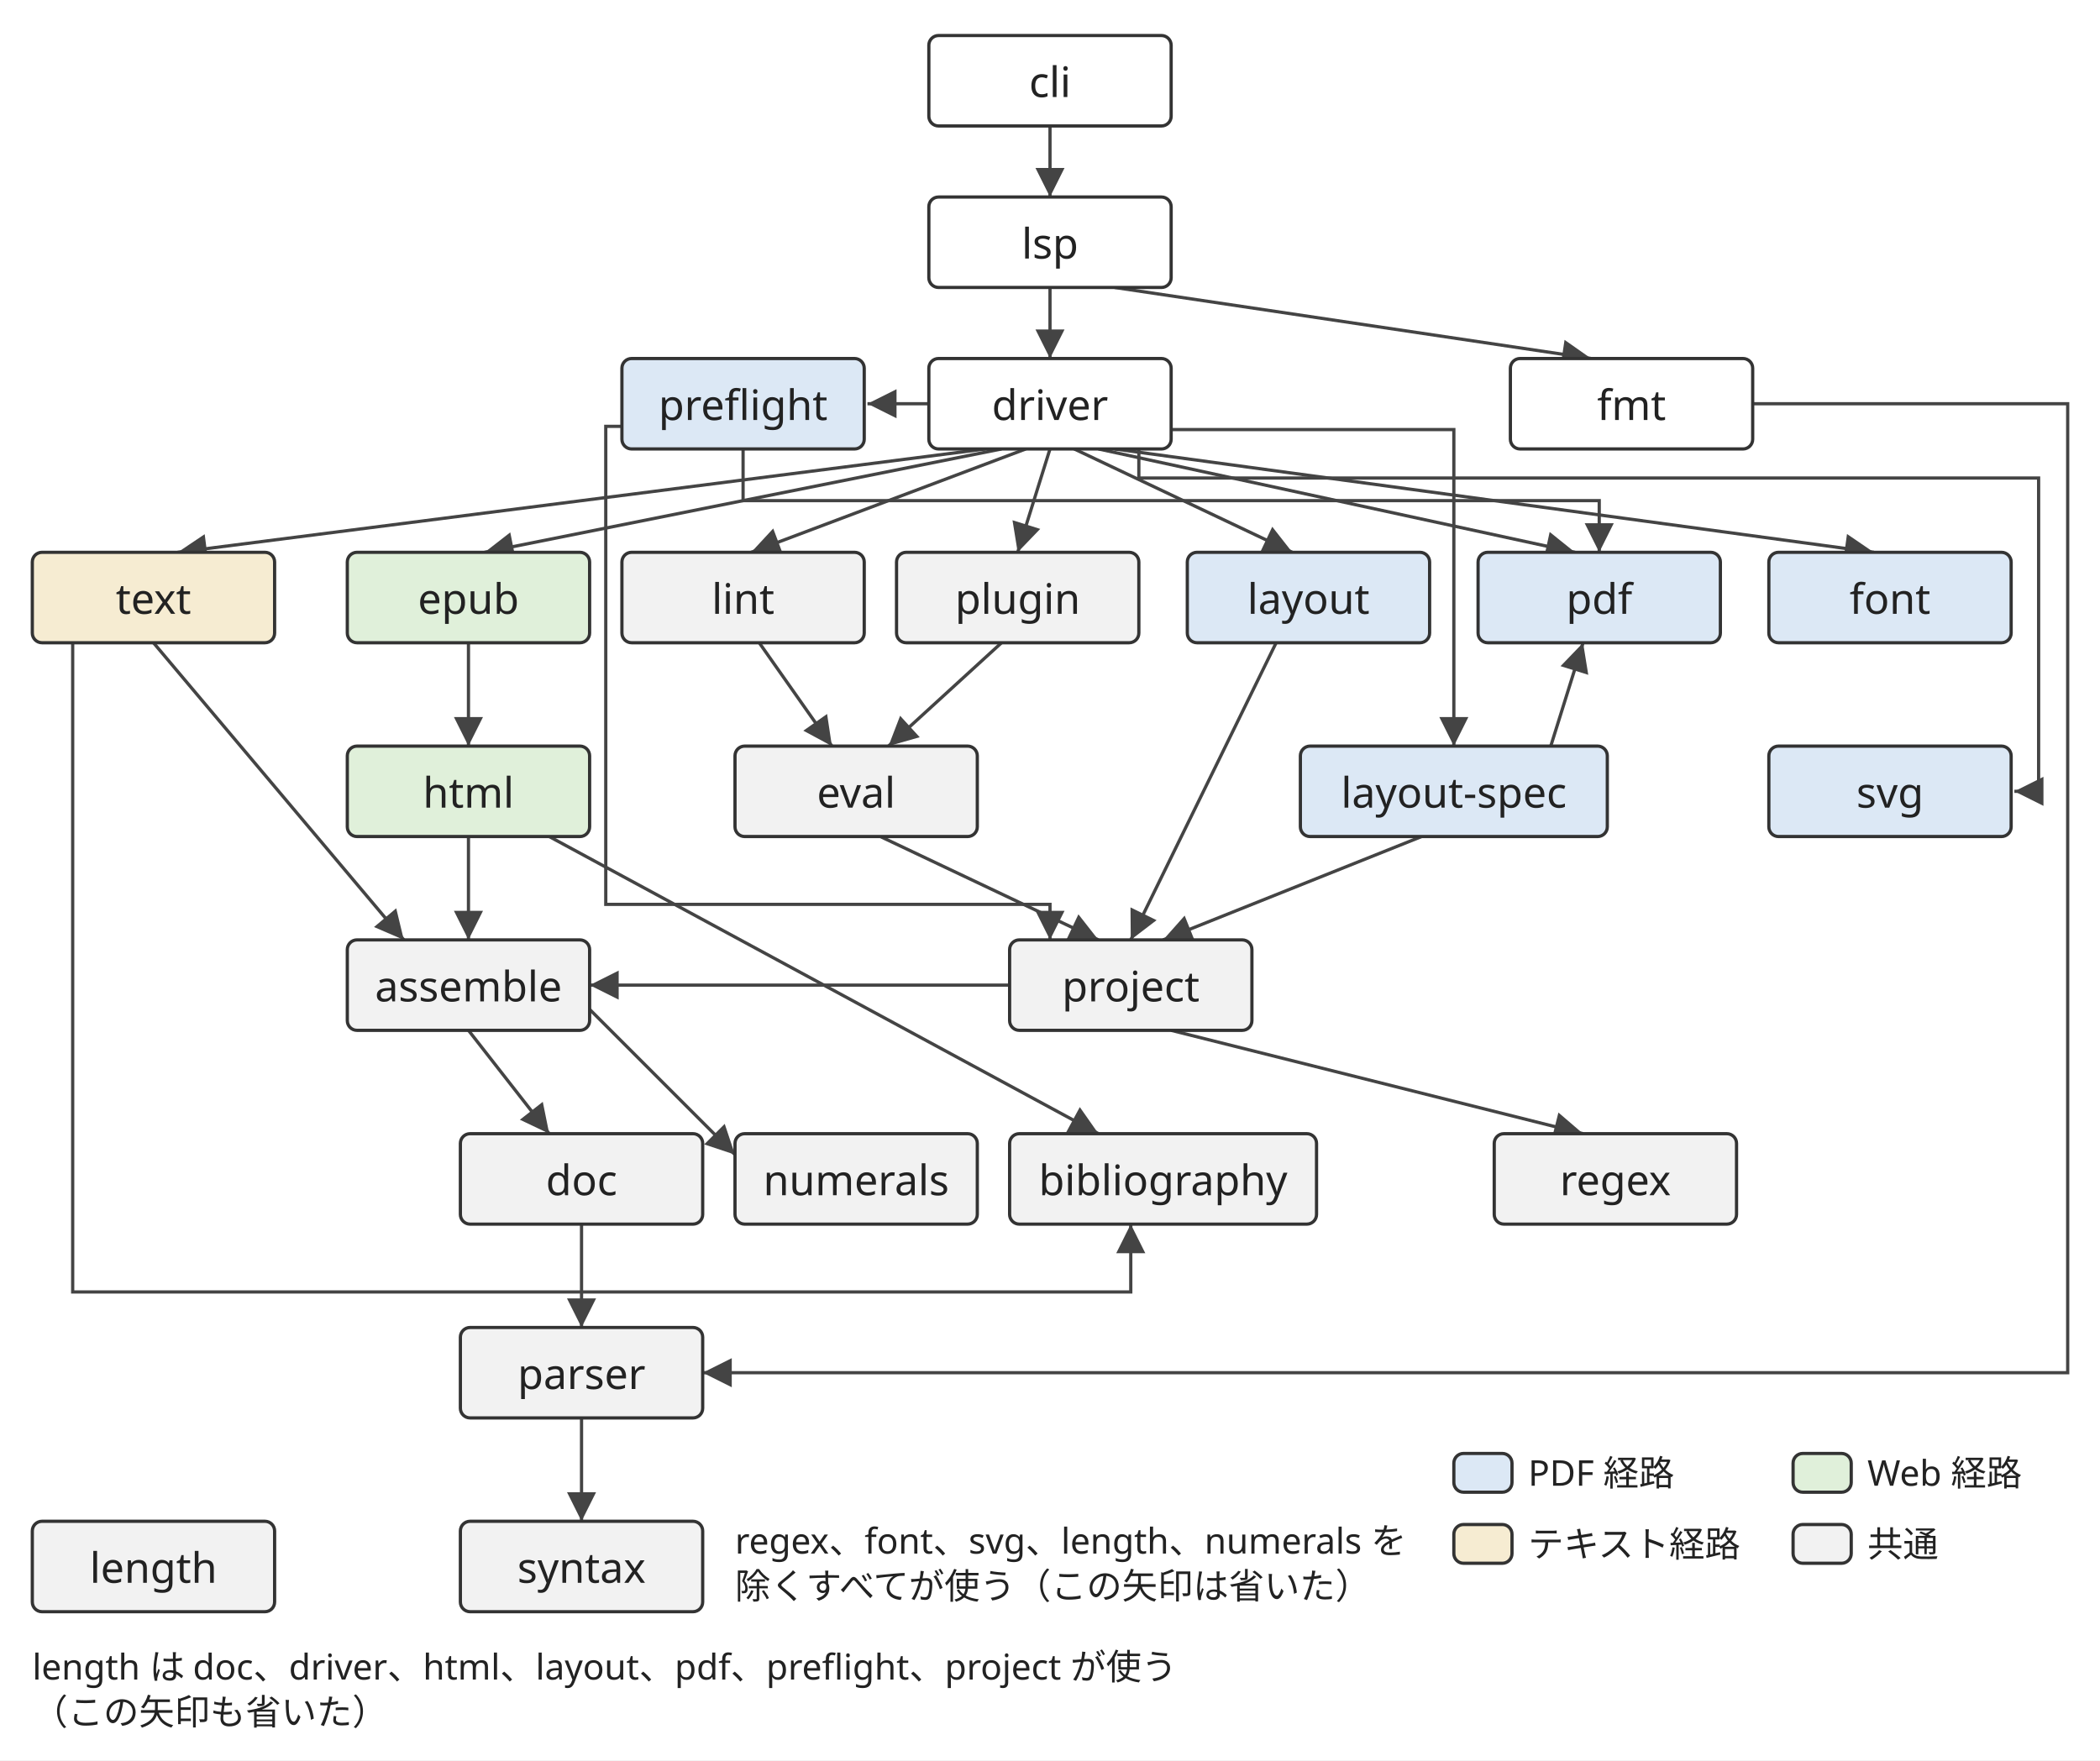
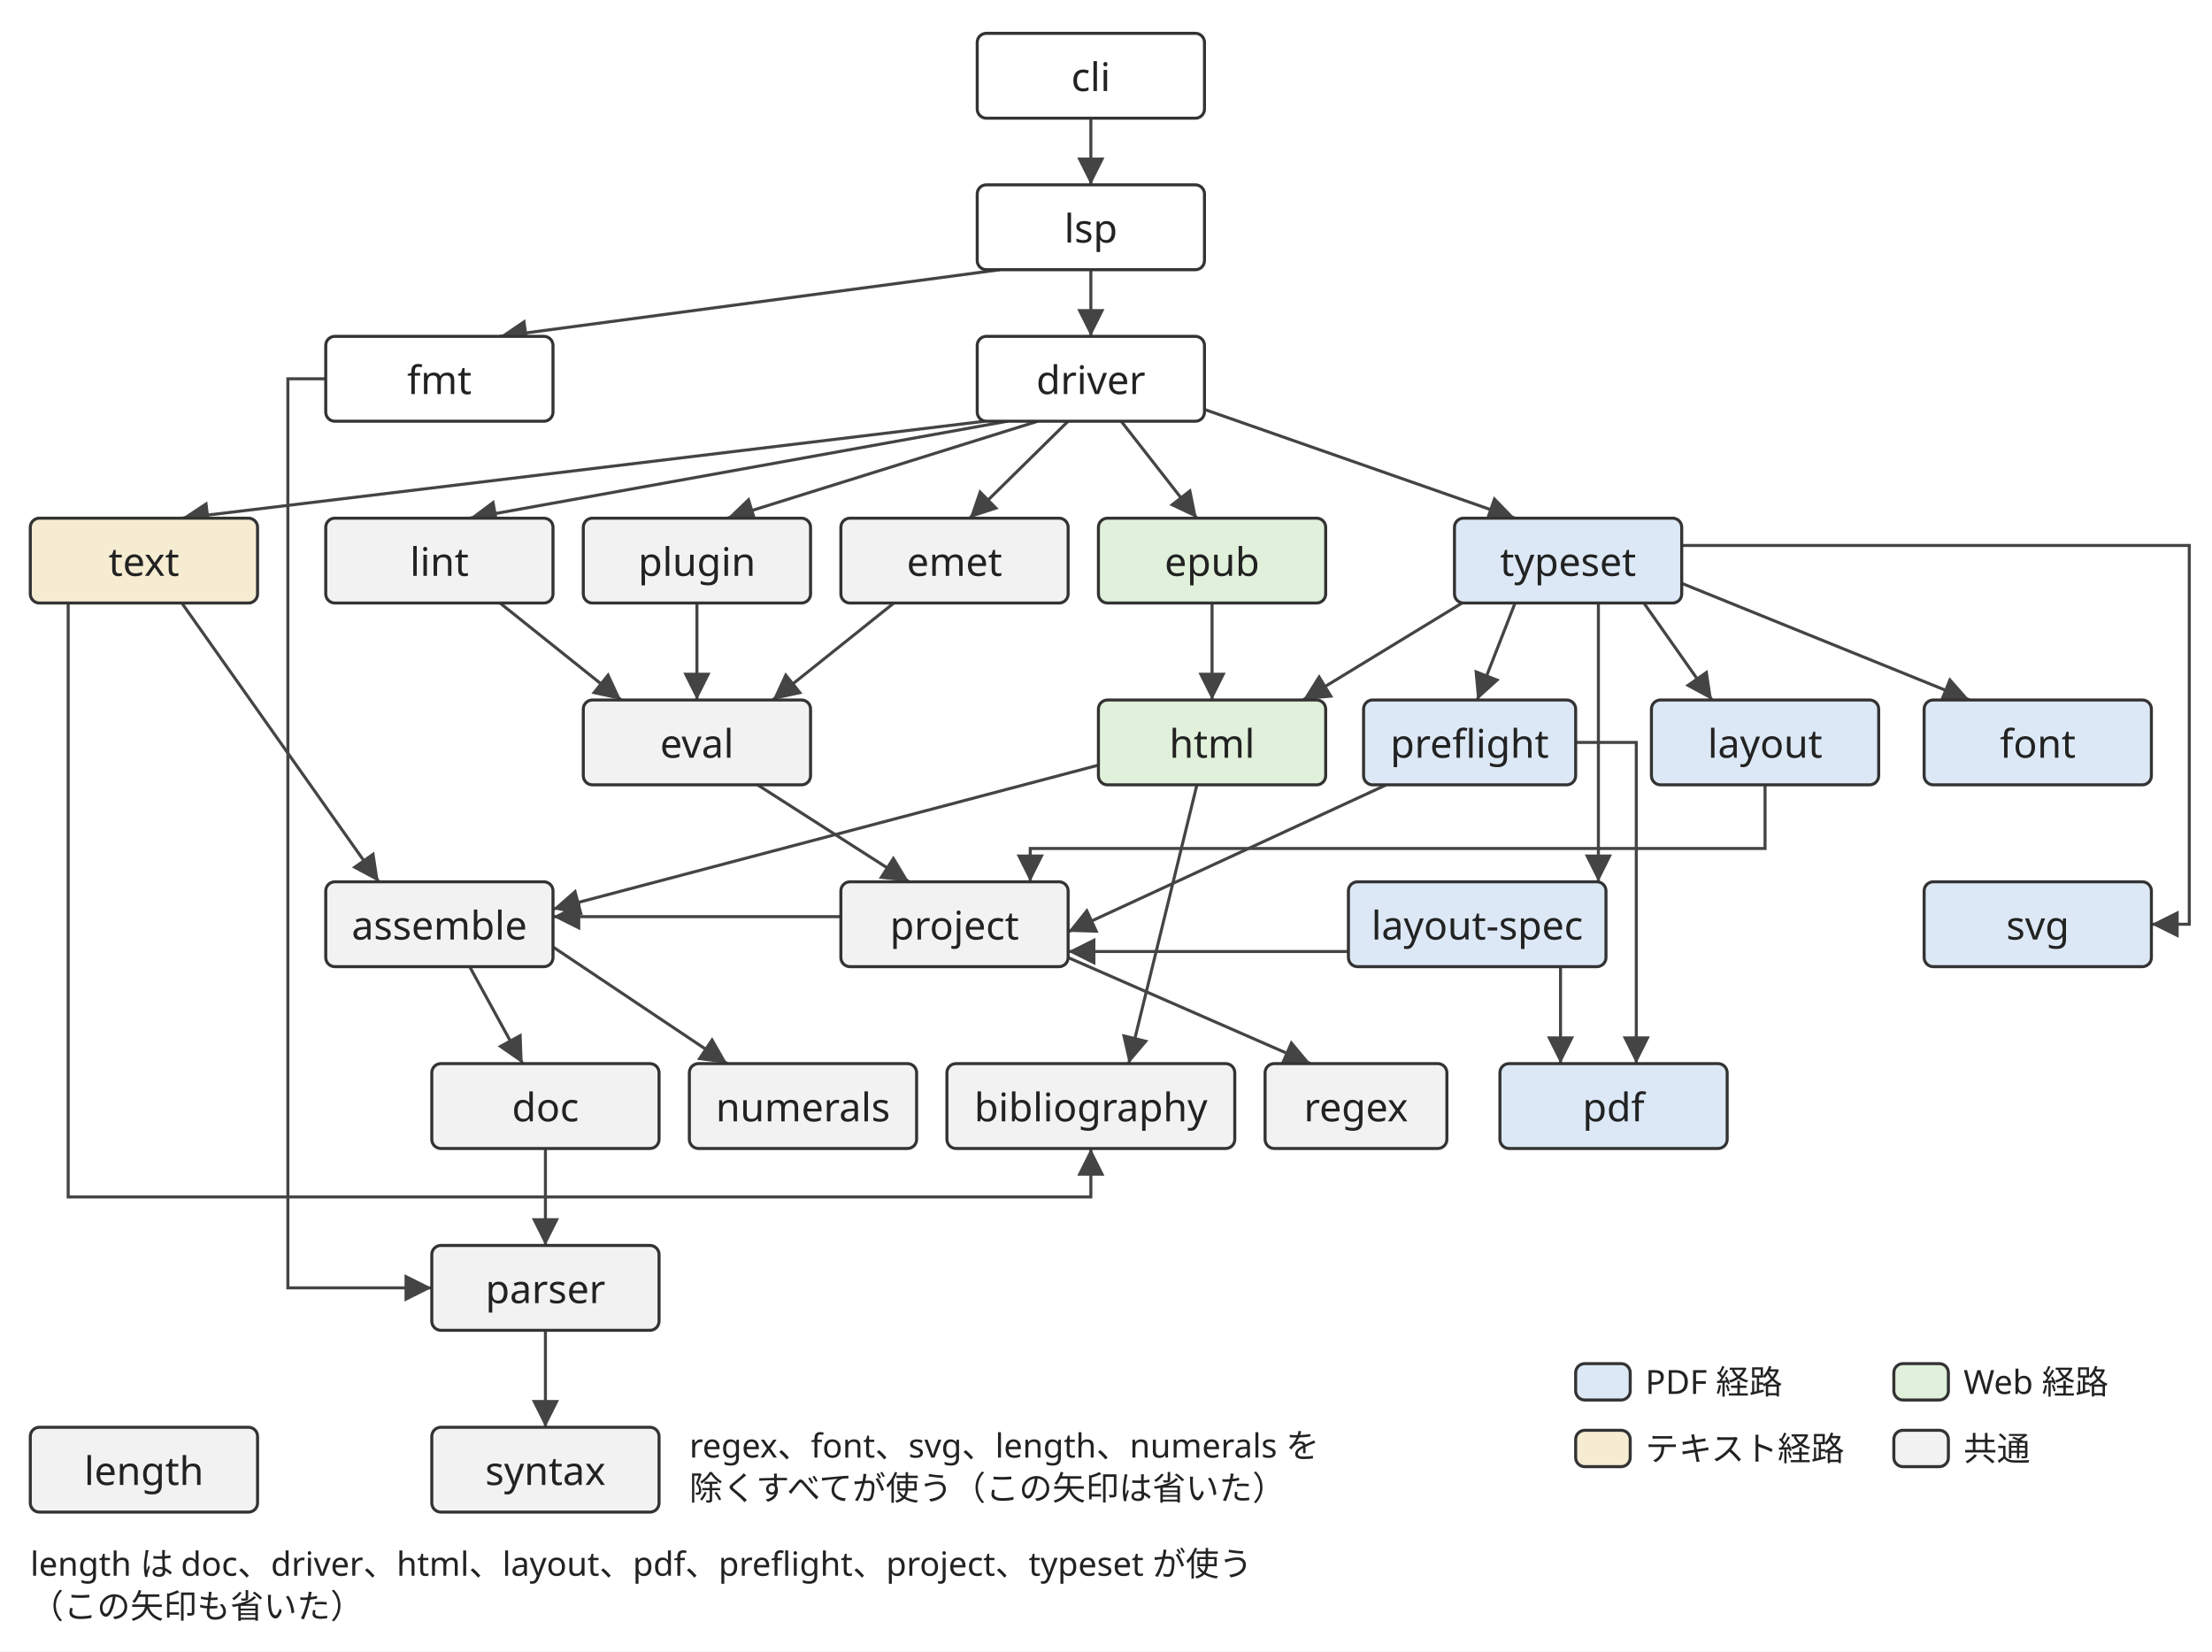
- <svg xmlns="http://www.w3.org/2000/svg" width="1300" height="1090" viewBox="0 0 1300 1090">
+ <svg xmlns="http://www.w3.org/2000/svg" width="1460" height="1090" viewBox="0 0 1460 1090">
  <style>
    @font-face { font-family: "Fig Sans"; src: url("../../fonts/NotoSansJP-Regular.otf"); }
    @font-face { font-family: "Fig Sans"; font-weight: bold; src: url("../../fonts/NotoSansJP-Bold.otf"); }
    text { font-family: "Fig Sans", sans-serif; font-size: 26px; fill: #222; }
    .name { text-anchor: middle; dominant-baseline: central; }
    .note { font-size: 22px; }
    rect.box { stroke: #333; stroke-width: 2; rx: 6; }
    .core { fill: #f2f2f2; }
    .pdf { fill: #dce8f5; }
    .web { fill: #e0f0da; }
    .txt { fill: #f6ecd2; }
    .tool { fill: #ffffff; }
    line, path.edge { stroke: #444; stroke-width: 2; fill: none; marker-end: url(#arrow); }
  </style>
  <defs>
    <marker id="arrow" viewBox="0 0 10 10" refX="10" refY="5" markerWidth="9" markerHeight="9" orient="auto-start-reverse">
      <path d="M0,0 L10,5 L0,10 z" fill="#444" />
    </marker>
  </defs>
-   <rect width="1300" height="1090" fill="#fff" />
-   <line x1="650" y1="78" x2="650" y2="122" />
-   <line x1="650" y1="178" x2="650" y2="222" />
-   <line x1="690" y1="178" x2="985" y2="222" />
-   <line x1="610" y1="278" x2="110" y2="342" />
-   <line x1="620" y1="278" x2="300" y2="342" />
-   <line x1="635" y1="278" x2="465" y2="342" />
-   <line x1="650" y1="278" x2="630" y2="342" />
-   <line x1="665" y1="278" x2="800" y2="342" />
-   <line x1="680" y1="278" x2="975" y2="342" />
-   <line x1="690" y1="278" x2="1160" y2="342" />
-   <line x1="290" y1="398" x2="290" y2="462" />
-   <line x1="95" y1="398" x2="250" y2="582" />
-   <path class="edge" d="M45,398 V800 H700 V758" />
-   <line x1="290" y1="518" x2="290" y2="582" />
-   <line x1="340" y1="518" x2="680" y2="702" />
-   <line x1="290" y1="638" x2="340" y2="702" />
-   <line x1="365" y1="625" x2="455" y2="715" />
-   <line x1="470" y1="398" x2="515" y2="462" />
-   <line x1="620" y1="398" x2="550" y2="462" />
-   <line x1="790" y1="398" x2="700" y2="582" />
-   <line x1="960" y1="462" x2="980" y2="398" />
-   <line x1="545" y1="518" x2="680" y2="582" />
-   <line x1="880" y1="518" x2="720" y2="582" />
-   <line x1="625" y1="610" x2="365" y2="610" />
-   <line x1="725" y1="638" x2="980" y2="702" />
+   <rect width="1460" height="1090" fill="#fff" />
+   <line x1="720" y1="78" x2="720" y2="122" />
+   <line x1="720" y1="178" x2="720" y2="222" />
+   <line x1="660" y1="178" x2="330" y2="222" />
+   <line x1="650" y1="278" x2="120" y2="342" />
+   <line x1="665" y1="278" x2="310" y2="342" />
+   <line x1="685" y1="278" x2="480" y2="342" />
+   <line x1="705" y1="278" x2="640" y2="342" />
+   <line x1="740" y1="278" x2="790" y2="342" />
+   <line x1="780" y1="265" x2="1000" y2="342" />
+   <line x1="330" y1="398" x2="410" y2="462" />
+   <line x1="460" y1="398" x2="460" y2="462" />
+   <line x1="590" y1="398" x2="510" y2="462" />
+   <line x1="800" y1="398" x2="800" y2="462" />
+   <line x1="965" y1="398" x2="860" y2="462" />
+   <line x1="1000" y1="398" x2="975" y2="462" />
+   <line x1="1055" y1="398" x2="1055" y2="582" />
+   <line x1="1085" y1="398" x2="1130" y2="462" />
+   <line x1="1110" y1="385" x2="1300" y2="462" />
+   <path class="edge" d="M1110,360 H1445 V610 H1420" />
+   <line x1="500" y1="518" x2="600" y2="582" />
+   <line x1="725" y1="505" x2="365" y2="600" />
+   <line x1="790" y1="518" x2="745" y2="702" />
+   <line x1="915" y1="518" x2="705" y2="615" />
+   <path class="edge" d="M1040,490 H1080 V702" />
+   <path class="edge" d="M1165,518 V560 H680 V582" />
+   <line x1="890" y1="628" x2="705" y2="628" />
+   <line x1="1030" y1="638" x2="1030" y2="702" />
+   <line x1="555" y1="605" x2="365" y2="605" />
+   <line x1="705" y1="632" x2="865" y2="702" />
+   <line x1="120" y1="398" x2="250" y2="582" />
+   <path class="edge" d="M45,398 V790 H720 V758" />
+   <line x1="310" y1="638" x2="345" y2="702" />
+   <line x1="365" y1="625" x2="480" y2="702" />
  <line x1="360" y1="758" x2="360" y2="822" />
  <line x1="360" y1="878" x2="360" y2="942" />
-   <path class="edge" d="M1085,250 H1280 V850 H435" />
-   <line x1="575" y1="250" x2="537" y2="250" />
-   <path class="edge" d="M460,278 V310 H990 V342" />
-   <path class="edge" d="M705,278 V296 H1262 V490 H1247" />
-   <path class="edge" d="M725,266 H900 V462" />
-   <path class="edge" d="M385,264 H375 V560 H650 V582" />
-   <rect class="box tool" x="575" y="22" width="150" height="56" />
-   <text class="name" x="650" y="50">cli</text>
-   <rect class="box tool" x="575" y="122" width="150" height="56" />
-   <text class="name" x="650" y="150">lsp</text>
-   <rect class="box tool" x="575" y="222" width="150" height="56" />
-   <text class="name" x="650" y="250">driver</text>
-   <rect class="box tool" x="935" y="222" width="150" height="56" />
-   <text class="name" x="1010" y="250">fmt</text>
-   <rect class="box pdf" x="385" y="222" width="150" height="56" />
-   <text class="name" x="460" y="250">preflight</text>
+   <path class="edge" d="M215,250 H190 V850 H285" />
+   <rect class="box tool" x="645" y="22" width="150" height="56" />
+   <text class="name" x="720" y="50">cli</text>
+   <rect class="box tool" x="645" y="122" width="150" height="56" />
+   <text class="name" x="720" y="150">lsp</text>
+   <rect class="box tool" x="215" y="222" width="150" height="56" />
+   <text class="name" x="290" y="250">fmt</text>
+   <rect class="box tool" x="645" y="222" width="150" height="56" />
+   <text class="name" x="720" y="250">driver</text>
  <rect class="box txt" x="20" y="342" width="150" height="56" />
  <text class="name" x="95" y="370">text</text>
-   <rect class="box web" x="215" y="342" width="150" height="56" />
-   <text class="name" x="290" y="370">epub</text>
+   <rect class="box core" x="215" y="342" width="150" height="56" />
+   <text class="name" x="290" y="370">lint</text>
  <rect class="box core" x="385" y="342" width="150" height="56" />
-   <text class="name" x="460" y="370">lint</text>
+   <text class="name" x="460" y="370">plugin</text>
  <rect class="box core" x="555" y="342" width="150" height="56" />
-   <text class="name" x="630" y="370">plugin</text>
-   <rect class="box pdf" x="735" y="342" width="150" height="56" />
-   <text class="name" x="810" y="370">layout</text>
-   <rect class="box pdf" x="915" y="342" width="150" height="56" />
-   <text class="name" x="990" y="370">pdf</text>
-   <rect class="box pdf" x="1095" y="342" width="150" height="56" />
-   <text class="name" x="1170" y="370">font</text>
-   <rect class="box web" x="215" y="462" width="150" height="56" />
-   <text class="name" x="290" y="490">html</text>
-   <rect class="box core" x="455" y="462" width="150" height="56" />
-   <text class="name" x="530" y="490">eval</text>
-   <rect class="box pdf" x="805" y="462" width="190" height="56" />
-   <text class="name" x="900" y="490">layout-spec</text>
-   <rect class="box pdf" x="1095" y="462" width="150" height="56" />
-   <text class="name" x="1170" y="490">svg</text>
+   <text class="name" x="630" y="370">emet</text>
+   <rect class="box web" x="725" y="342" width="150" height="56" />
+   <text class="name" x="800" y="370">epub</text>
+   <rect class="box pdf" x="960" y="342" width="150" height="56" />
+   <text class="name" x="1035" y="370">typeset</text>
+   <rect class="box core" x="385" y="462" width="150" height="56" />
+   <text class="name" x="460" y="490">eval</text>
+   <rect class="box web" x="725" y="462" width="150" height="56" />
+   <text class="name" x="800" y="490">html</text>
+   <rect class="box pdf" x="900" y="462" width="140" height="56" />
+   <text class="name" x="970" y="490">preflight</text>
+   <rect class="box pdf" x="1090" y="462" width="150" height="56" />
+   <text class="name" x="1165" y="490">layout</text>
+   <rect class="box pdf" x="1270" y="462" width="150" height="56" />
+   <text class="name" x="1345" y="490">font</text>
  <rect class="box core" x="215" y="582" width="150" height="56" />
  <text class="name" x="290" y="610">assemble</text>
-   <rect class="box core" x="625" y="582" width="150" height="56" />
-   <text class="name" x="700" y="610">project</text>
+   <rect class="box core" x="555" y="582" width="150" height="56" />
+   <text class="name" x="630" y="610">project</text>
+   <rect class="box pdf" x="890" y="582" width="170" height="56" />
+   <text class="name" x="975" y="610">layout-spec</text>
+   <rect class="box pdf" x="1270" y="582" width="150" height="56" />
+   <text class="name" x="1345" y="610">svg</text>
  <rect class="box core" x="285" y="702" width="150" height="56" />
  <text class="name" x="360" y="730">doc</text>
  <rect class="box core" x="455" y="702" width="150" height="56" />
  <text class="name" x="530" y="730">numerals</text>
  <rect class="box core" x="625" y="702" width="190" height="56" />
  <text class="name" x="720" y="730">bibliography</text>
-   <rect class="box core" x="925" y="702" width="150" height="56" />
-   <text class="name" x="1000" y="730">regex</text>
+   <rect class="box core" x="835" y="702" width="120" height="56" />
+   <text class="name" x="895" y="730">regex</text>
+   <rect class="box pdf" x="990" y="702" width="150" height="56" />
+   <text class="name" x="1065" y="730">pdf</text>
  <rect class="box core" x="285" y="822" width="150" height="56" />
  <text class="name" x="360" y="850">parser</text>
  <rect class="box core" x="285" y="942" width="150" height="56" />
  <text class="name" x="360" y="970">syntax</text>
+   <rect class="box core" x="20" y="942" width="150" height="56" />
+   <text class="name" x="95" y="970">length</text>
  <text class="note" x="455" y="962">regex、font、svg、length、numerals を</text>
  <text class="note" x="455" y="990">除くすべてが使う（この矢印は省いた）</text>
-   <rect class="box core" x="20" y="942" width="150" height="56" />
-   <text class="name" x="95" y="970">length</text>
-   <text class="note" x="20" y="1040">length は doc、driver、html、layout、pdf、preflight、project が使う</text>
+   <text class="note" x="20" y="1040">length は doc、driver、html、layout、pdf、preflight、project、typeset が使う</text>
  <text class="note" x="20" y="1068">（この矢印も省いた）</text>
-   <rect class="box pdf" x="900" y="900" width="36" height="24" />
-   <text class="note" x="946" y="920">PDF 経路</text>
-   <rect class="box web" x="1110" y="900" width="36" height="24" />
-   <text class="note" x="1156" y="920">Web 経路</text>
-   <rect class="box txt" x="900" y="944" width="36" height="24" />
-   <text class="note" x="946" y="964">テキスト経路</text>
-   <rect class="box core" x="1110" y="944" width="36" height="24" />
-   <text class="note" x="1156" y="964">共通</text>
+   <rect class="box pdf" x="1040" y="900" width="36" height="24" />
+   <text class="note" x="1086" y="920">PDF 経路</text>
+   <rect class="box web" x="1250" y="900" width="36" height="24" />
+   <text class="note" x="1296" y="920">Web 経路</text>
+   <rect class="box txt" x="1040" y="944" width="36" height="24" />
+   <text class="note" x="1086" y="964">テキスト経路</text>
+   <rect class="box core" x="1250" y="944" width="36" height="24" />
+   <text class="note" x="1296" y="964">共通</text>
</svg>
